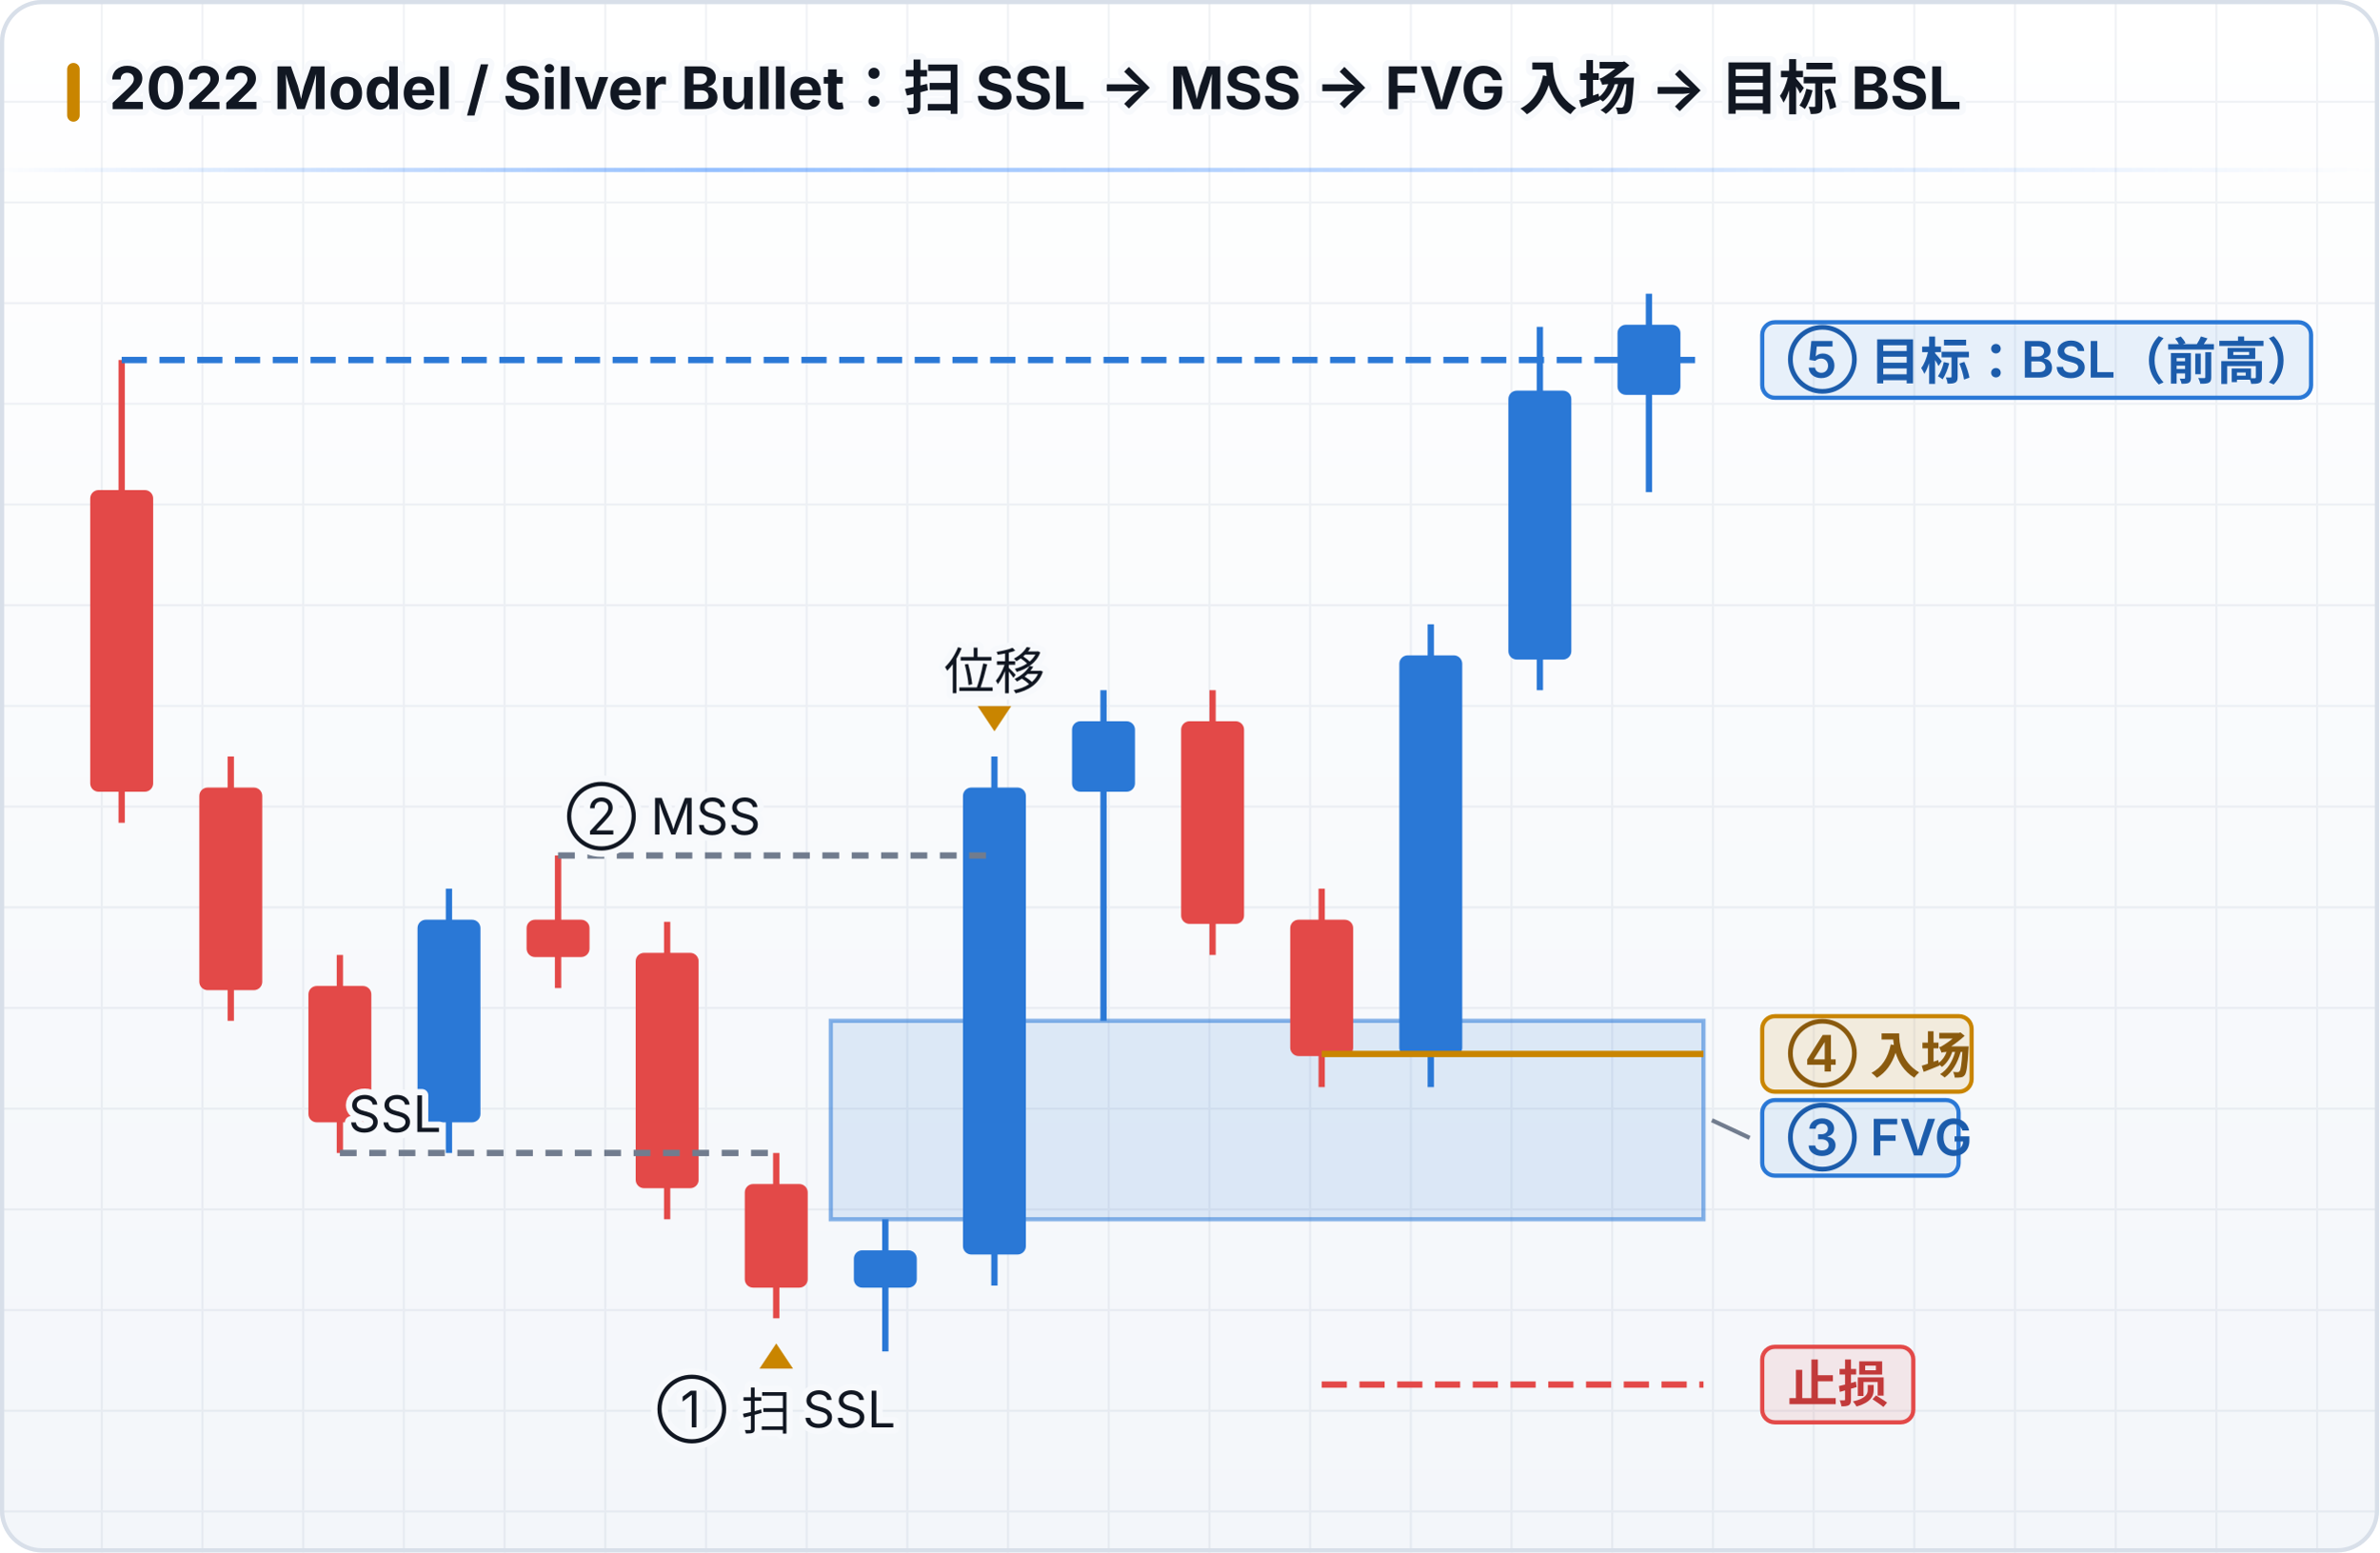
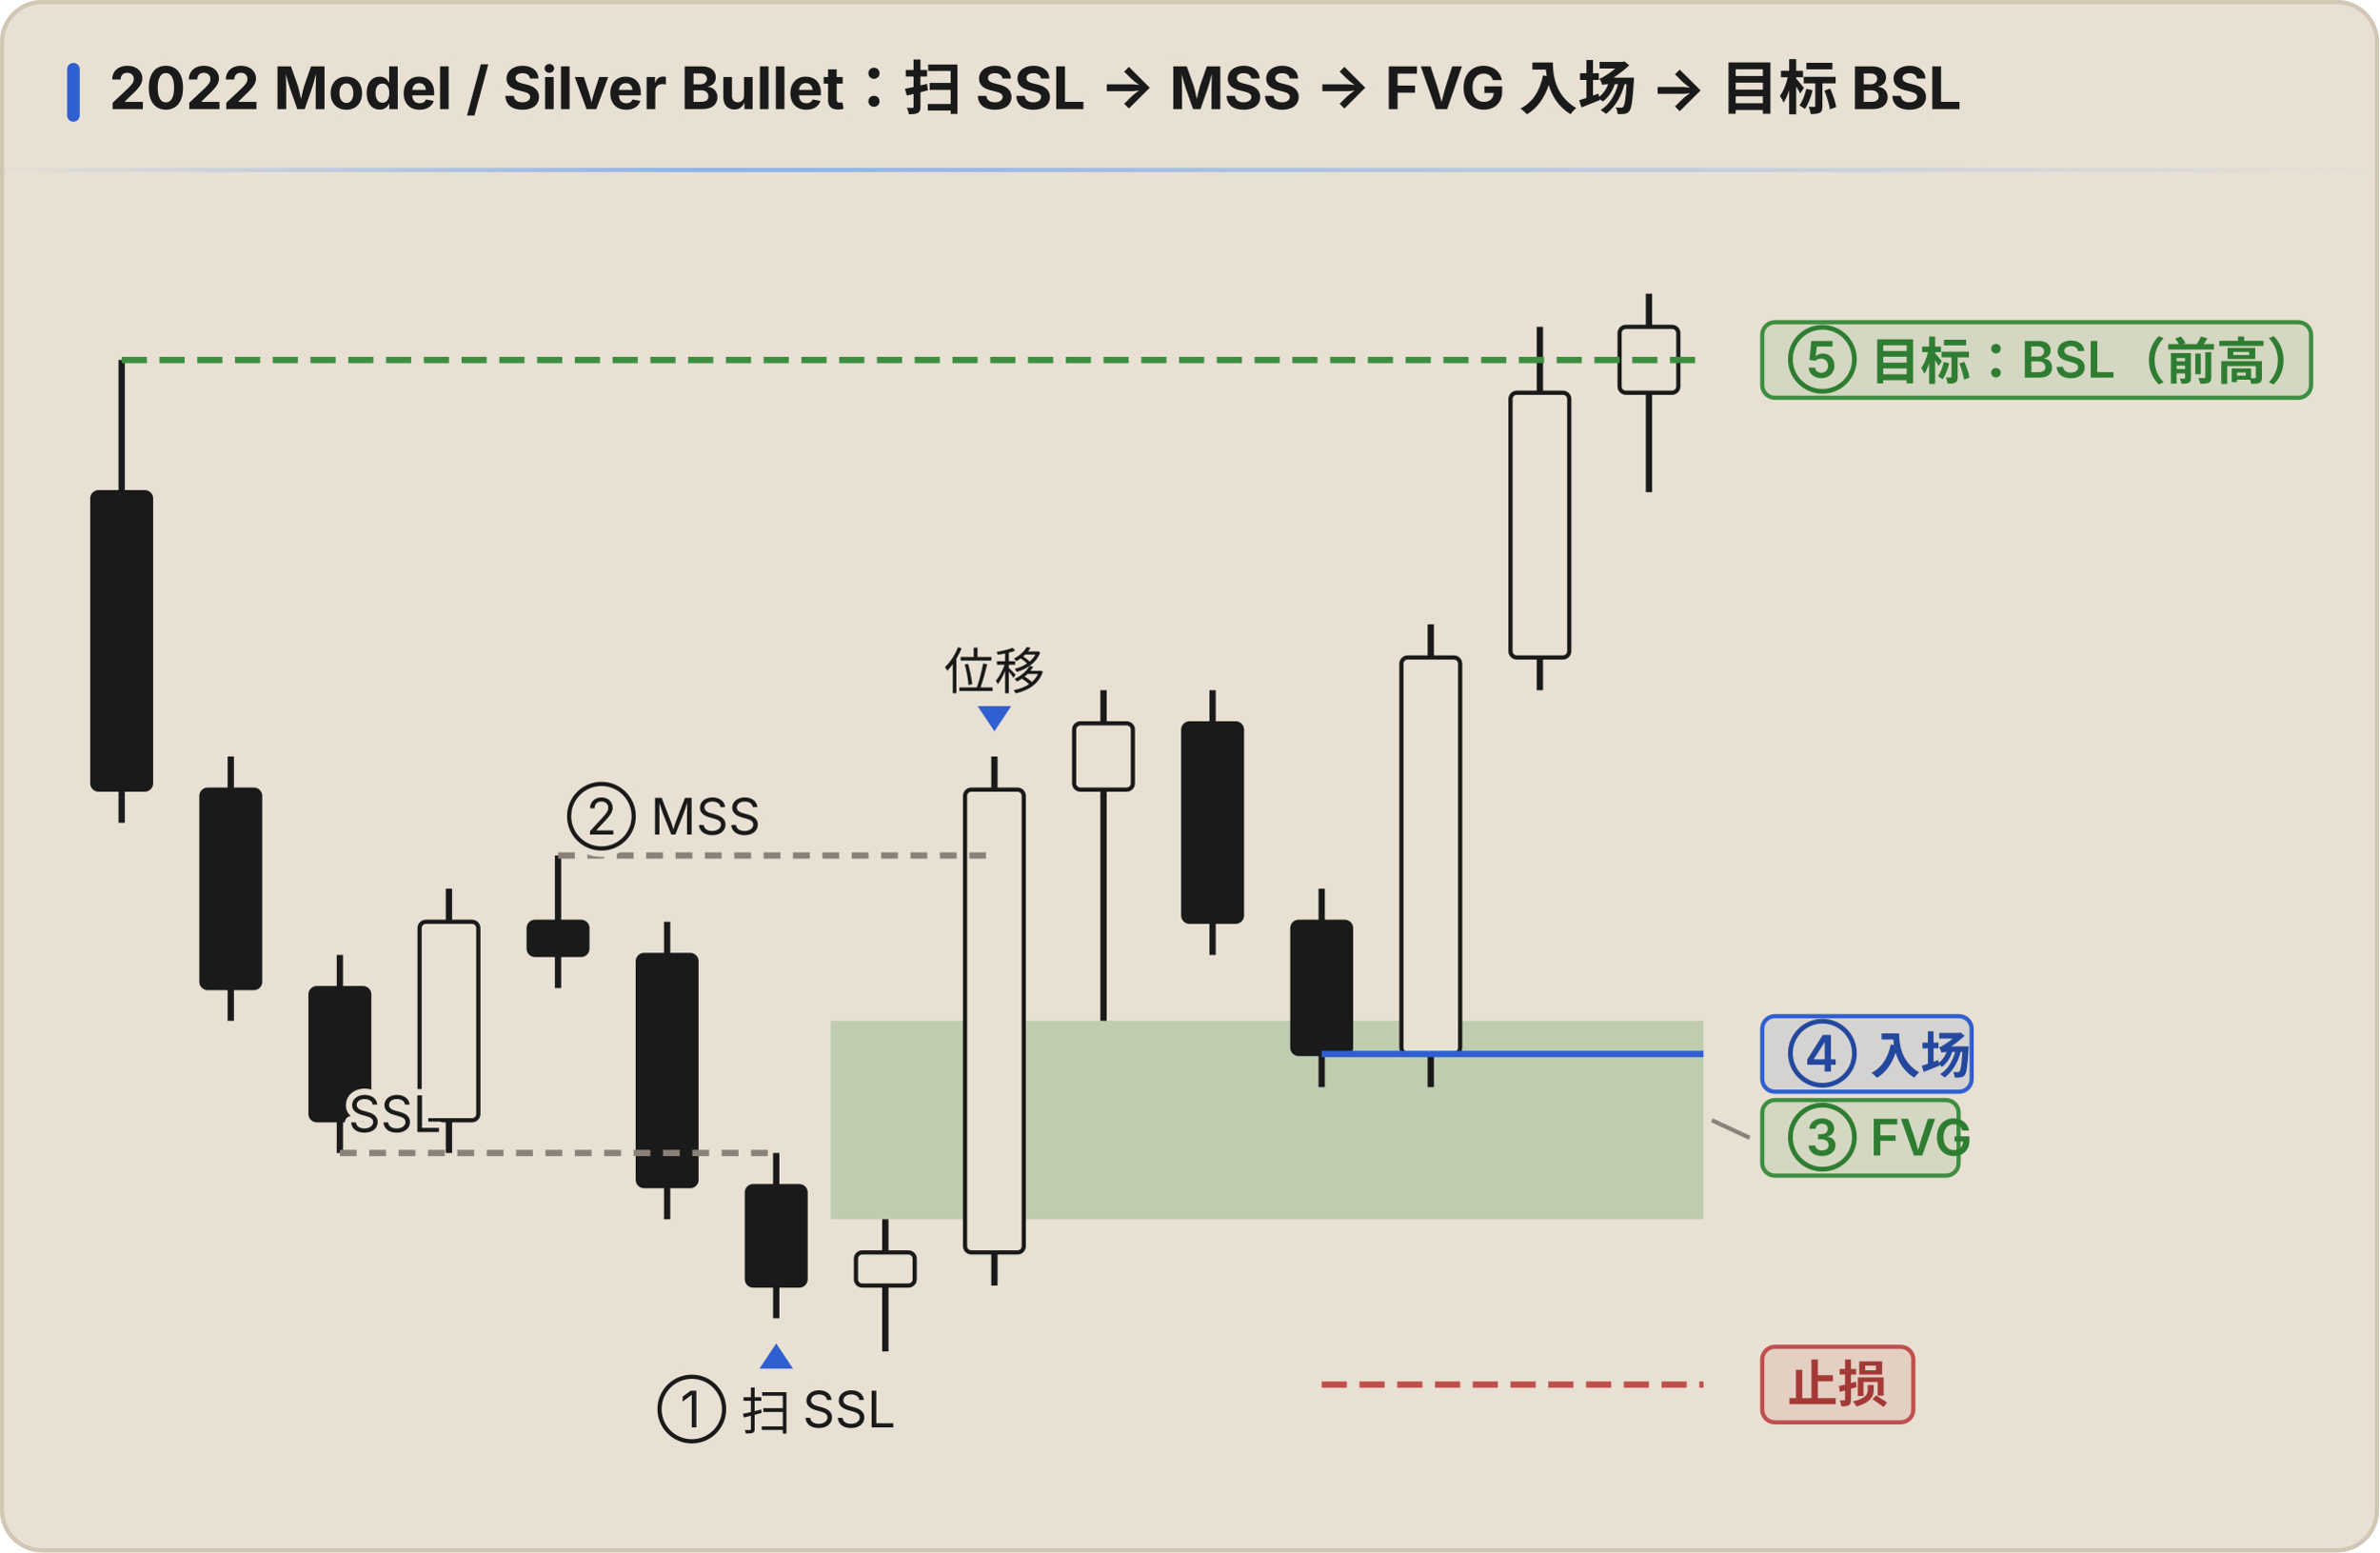
<svg xmlns="http://www.w3.org/2000/svg" width="567" height="370" viewBox="0 0 567 370" role="img" aria-label="2022 Model / Silver Bullet：扫 SSL → MSS → FVG 入场 → 目标 BSL">
  <style>
  .bg { fill: url(#bg); }
-   .bg-grid { stroke: rgba(28, 60, 110, 0.06); }
-   .frame { fill: none; stroke: #d8dfe9; }
-   .title-mark { fill: #c98500; }
-   .title { fill: #111722; font-weight: 650; font-size: 14px; }
-   text { font-family: -apple-system, BlinkMacSystemFont, 'PingFang SC', 'Microsoft YaHei', sans-serif; font-size: 12px; fill: #111722; paint-order: stroke; stroke: #f7f9fc; stroke-width: 3px; stroke-linejoin: round; }
-   .muted { fill: #475163; }
+   .bg-grid { stroke: none; }
+   .frame { fill: none; stroke: #d2c7b5; }
+   .title-mark { fill: #2f5fd0; }
+   .title { fill: #1a1a1a; font-weight: 650; font-size: 14px; }
+   text { font-family: -apple-system, BlinkMacSystemFont, 'PingFang SC', 'Microsoft YaHei', sans-serif; font-size: 12px; fill: #1a1a1a; paint-order: stroke; stroke: #e8e0d3; stroke-width: 3px; stroke-linejoin: round; }
+   .muted { fill: #5e564b; }
  .wick { stroke-width: 1.5; }
-   .up { fill: #2a78d6; stroke: #2a78d6; }
-   .down { fill: #e34948; stroke: #e34948; }
-   .z-bull { fill: rgba(42, 120, 214, 0.13); stroke: rgba(42, 120, 214, 0.55); }
-   .z-bear { fill: rgba(227, 73, 72, 0.11); stroke: rgba(227, 73, 72, 0.55); }
-   .z-neutral { fill: rgba(71, 81, 99, 0.09); stroke: rgba(71, 81, 99, 0.25); stroke-dasharray: 2 3; }
-   .z-accent { fill: rgba(212, 145, 34, 0.18); stroke: rgba(201, 133, 0, 0.75); }
-   .l-neutral { stroke: #717c8e; stroke-dasharray: 4 3; }
-   .l-stop { stroke: #e34948; stroke-dasharray: 6 3; }
-   .l-target { stroke: #2a78d6; stroke-dasharray: 6 3; }
-   .l-entry { stroke: #c98500; }
-   .bracket { stroke: #717c8e; fill: none; }
-   .grid { stroke: #e4e9f0; stroke-dasharray: 2 4; }
-   .tick { font-family: 'DIN Alternate', 'Bahnschrift', 'Roboto Condensed', sans-serif; font-size: 11px; fill: #717c8e; stroke: none; }
-   .arrow { fill: #c98500; stroke: none; }
+   .up { fill: #e8e0d3; stroke: #1a1a1a; }
+   .down { fill: #1a1a1a; stroke: #1a1a1a; }
+   .z-bull { fill: rgba(62, 142, 65, 0.24); stroke: none; }
+   .z-bear { fill: rgba(192, 80, 77, 0.24); stroke: none; }
+   .z-neutral { fill: rgba(94, 86, 75, 0.08); stroke: rgba(94, 86, 75, 0.3); stroke-dasharray: 2 3; }
+   .z-accent { fill: rgba(47, 95, 208, 0.24); stroke: none; }
+   .l-neutral { stroke: #8a8278; stroke-dasharray: 4 3; }
+   .l-stop { stroke: #c0504d; stroke-dasharray: 6 3; }
+   .l-target { stroke: #3e8e41; stroke-dasharray: 6 3; }
+   .l-entry { stroke: #2f5fd0; }
+   .bracket { stroke: #8a8278; fill: none; }
+   .grid { stroke: rgba(94, 86, 75, 0.12); stroke-dasharray: 2 4; }
+   .tick { font-family: 'DIN Alternate', 'Bahnschrift', 'Roboto Condensed', sans-serif; font-size: 11px; fill: #8a8278; stroke: none; }
+   .arrow { fill: #2f5fd0; stroke: none; }
  .tag rect { stroke-width: 1; }
  .tag text { stroke: none; font-weight: 600; }
-   .t-neutral rect { fill: rgba(71, 81, 99, 0.1); stroke: rgba(71, 81, 99, 0.4); }
-   .t-neutral text { fill: #475163; }
-   .t-stop rect, .t-bear rect { fill: rgba(227, 73, 72, 0.1); stroke: #e34948; }
-   .t-stop text, .t-bear text { fill: #c23a3a; }
-   .t-target rect, .t-bull rect { fill: rgba(42, 120, 214, 0.1); stroke: #2a78d6; }
-   .t-target text, .t-bull text { fill: #1c5cab; }
-   .t-entry rect, .t-accent rect { fill: rgba(212, 145, 34, 0.14); stroke: #c98500; }
-   .t-entry text, .t-accent text { fill: #8a5a0e; }
+   .t-neutral rect { fill: rgba(94, 86, 75, 0.1); stroke: rgba(94, 86, 75, 0.4); }
+   .t-neutral text { fill: #5e564b; }
+   .t-stop rect, .t-bear rect { fill: rgba(192, 80, 77, 0.12); stroke: #c0504d; }
+   .t-stop text, .t-bear text { fill: #a33a37; }
+   .t-target rect, .t-bull rect { fill: rgba(62, 142, 65, 0.12); stroke: #3e8e41; }
+   .t-target text, .t-bull text { fill: #2e7d32; }
+   .t-entry rect, .t-accent rect { fill: rgba(47, 95, 208, 0.1); stroke: #2f5fd0; }
+   .t-entry text, .t-accent text { fill: #24489e; }
  @media (prefers-color-scheme: dark) {
    .bg-grid { stroke: rgba(110, 160, 230, 0.06); }
    .frame { stroke: #1c2839; }
    .title-mark { fill: #f0b44c; }
    .title, text { fill: #e3eaf4; }
    text { stroke: #0a111d; }
    .muted { fill: #a0b0c5; }
-     .up { fill: #3d8bff; stroke: #3d8bff; }
-     .down { fill: #f2555f; stroke: #f2555f; }
-     .candles { filter: url(#glow); }
-     .z-bull { fill: rgba(61, 139, 255, 0.14); stroke: rgba(61, 139, 255, 0.6); }
-     .z-bear { fill: rgba(242, 85, 95, 0.13); stroke: rgba(242, 85, 95, 0.6); }
+     .up { fill: #0b1220; stroke: #c5d0de; }
+     .down { fill: #8a96a8; stroke: #8a96a8; }
+     .z-bull { fill: rgba(92, 191, 96, 0.24); }
+     .z-bear { fill: rgba(242, 85, 95, 0.24); }
    .z-neutral { fill: rgba(160, 176, 197, 0.08); stroke: rgba(160, 176, 197, 0.25); }
-     .z-accent { fill: rgba(240, 180, 76, 0.16); stroke: rgba(240, 180, 76, 0.75); }
+     .z-accent { fill: rgba(240, 180, 76, 0.24); }
    .l-neutral, .bracket { stroke: #8293ab; }
    .l-stop { stroke: #f2555f; }
-     .l-target { stroke: #3d8bff; }
+     .l-target { stroke: #5cbf60; }
    .l-entry { stroke: #f0b44c; }
    .grid { stroke: #182334; }
    .tick { fill: #70829b; }
    .arrow { fill: #f0b44c; }
    .t-neutral rect { fill: rgba(160, 176, 197, 0.1); stroke: rgba(160, 176, 197, 0.45); }
    .t-neutral text { fill: #c5d0de; }
    .t-stop rect, .t-bear rect { fill: rgba(242, 85, 95, 0.16); stroke: #f2555f; }
    .t-stop text, .t-bear text { fill: #ff8f98; }
-     .t-target rect, .t-bull rect { fill: rgba(61, 139, 255, 0.16); stroke: #3d8bff; }
-     .t-target text, .t-bull text { fill: #8cc3ff; }
+     .t-target rect, .t-bull rect { fill: rgba(92, 191, 96, 0.16); stroke: #5cbf60; }
+     .t-target text, .t-bull text { fill: #9fe0a2; }
    .t-entry rect, .t-accent rect { fill: rgba(240, 180, 76, 0.16); stroke: #f0b44c; }
    .t-entry text, .t-accent text { fill: #ffd38a; }
  }
</style>
  <defs>
    <linearGradient id="bg" x1="0" y1="0" x2="0" y2="1">
-       <stop offset="0" stop-color="#ffffff" />
-       <stop offset="1" stop-color="#f3f6fa" />
+       <stop offset="0" stop-color="#e8e0d3" />
+       <stop offset="1" stop-color="#e8e0d3" />
    </linearGradient>
    <linearGradient id="edge" x1="0" y1="0" x2="1" y2="0">
      <stop offset="0" stop-color="#3d8bff" stop-opacity="0" />
      <stop offset="0.3" stop-color="#3d8bff" stop-opacity="0.55" />
      <stop offset="1" stop-color="#3d8bff" stop-opacity="0" />
    </linearGradient>
    <pattern id="paper" width="24" height="24" patternUnits="userSpaceOnUse">
      <path class="bg-grid" d="M24 0H0V24" fill="none" />
    </pattern>
    <filter id="glow" x="-50%" y="-10%" width="200%" height="120%">
      <feGaussianBlur stdDeviation="2.2" result="b" />
      <feMerge>
        <feMergeNode in="b" />
        <feMergeNode in="SourceGraphic" />
      </feMerge>
    </filter>
    <style>@media (prefers-color-scheme: dark) { #bg stop:first-child { stop-color: #0f1828; } #bg stop:last-child { stop-color: #070c16; } }</style>
  </defs>
  <rect class="bg" width="567" height="370" rx="10" />
  <rect width="567" height="370" rx="10" fill="url(#paper)" />
  <rect class="frame" x="0.5" y="0.5" width="566" height="369" rx="9.5" />
  <rect fill="url(#edge)" x="0" y="40" width="567" height="1" />
  <rect class="title-mark" x="16" y="15" width="3" height="14" rx="1.5" />
  <text class="title" x="26" y="26">2022 Model / Silver Bullet：扫 SSL → MSS → FVG 入场 → 目标 BSL</text>
  <rect class="z-bull" x="198" y="243.3" width="208" height="47.3" />
  <g class="candles">
    <line class="wick down" x1="29" x2="29" y1="85.8" y2="196.1" />
    <rect class="down" x="22" y="117.3" width="14" height="70.9" rx="1.5" />
    <line class="wick down" x1="55" x2="55" y1="180.3" y2="243.3" />
    <rect class="down" x="48" y="188.2" width="14" height="47.3" rx="1.5" />
    <line class="wick down" x1="81" x2="81" y1="227.6" y2="274.8" />
    <rect class="down" x="74" y="235.5" width="14" height="31.5" rx="1.5" />
    <line class="wick up" x1="107" x2="107" y1="211.8" y2="274.8" />
    <rect class="up" x="100" y="219.7" width="14" height="47.3" rx="1.5" />
    <line class="wick down" x1="133" x2="133" y1="203.9" y2="235.5" />
    <rect class="down" x="126" y="219.7" width="14" height="7.9" rx="1.5" />
    <line class="wick down" x1="159" x2="159" y1="219.7" y2="290.6" />
    <rect class="down" x="152" y="227.6" width="14" height="55.1" rx="1.5" />
    <line class="wick down" x1="185" x2="185" y1="274.8" y2="314.2" />
    <rect class="down" x="178" y="282.7" width="14" height="23.7" rx="1.5" />
    <line class="wick up" x1="211" x2="211" y1="290.6" y2="322.1" />
    <rect class="up" x="204" y="298.5" width="14" height="7.9" rx="1.5" />
    <line class="wick up" x1="237" x2="237" y1="180.3" y2="306.4" />
    <rect class="up" x="230" y="188.2" width="14" height="110.3" rx="1.5" />
    <line class="wick up" x1="263" x2="263" y1="164.5" y2="243.3" />
    <rect class="up" x="256" y="172.4" width="14" height="15.8" rx="1.5" />
    <line class="wick down" x1="289" x2="289" y1="164.5" y2="227.6" />
    <rect class="down" x="282" y="172.4" width="14" height="47.3" rx="1.5" />
    <line class="wick down" x1="315" x2="315" y1="211.8" y2="259.1" />
    <rect class="down" x="308" y="219.7" width="14" height="31.5" rx="1.5" />
    <line class="wick up" x1="341" x2="341" y1="148.8" y2="259.1" />
    <rect class="up" x="334" y="156.7" width="14" height="94.5" rx="1.5" />
    <line class="wick up" x1="367" x2="367" y1="77.9" y2="164.5" />
    <rect class="up" x="360" y="93.6" width="14" height="63.1" rx="1.5" />
    <line class="wick up" x1="393" x2="393" y1="70" y2="117.3" />
    <rect class="up" x="386" y="77.9" width="14" height="15.7" rx="1.5" />
  </g>
  <line class="l-target" x1="29" x2="406" y1="85.8" y2="85.8" stroke-width="1.5" />
  <line class="l-neutral" x1="81" x2="185" y1="274.8" y2="274.8" stroke-width="1.5" />
  <text x="83" y="269.8">SSL</text>
  <line class="l-neutral" x1="133" x2="237" y1="203.9" y2="203.9" stroke-width="1.5" />
  <text x="135" y="198.9">② MSS</text>
  <line class="l-entry" x1="315" x2="406" y1="251.2" y2="251.2" stroke-width="1.5" />
  <line class="l-stop" x1="315" x2="406" y1="330" y2="330" stroke-width="1.5" />
  <path class="bracket" d="M408,267 L417,271.2" />
  <g class="tag t-bull">
    <rect x="420" y="262.2" width="46.8" height="18" rx="3" />
    <text x="426" y="271.2" dy="0.35em">③ FVG</text>
  </g>
  <g class="tag t-target">
    <rect x="420" y="76.8" width="130.8" height="18" rx="3" />
    <text x="426" y="85.8" dy="0.35em">⑤ 目标：BSL（前高）</text>
  </g>
  <g class="tag t-entry">
    <rect x="420" y="242.2" width="49.9" height="18" rx="3" />
    <text x="426" y="251.2" dy="0.35em">④ 入场</text>
  </g>
  <g class="tag t-stop">
    <rect x="420" y="321" width="36" height="18" rx="3" />
    <text x="426" y="330" dy="0.35em">止损</text>
  </g>
  <path class="arrow" d="M185,320.2 l-4,6 h8 z" />
  <text x="185" y="340.2" text-anchor="middle">① 扫 SSL</text>
  <path class="arrow" d="M237,174.3 l-4,-6 h8 z" />
  <text x="237" y="164.3" text-anchor="middle">位移</text>
</svg>
